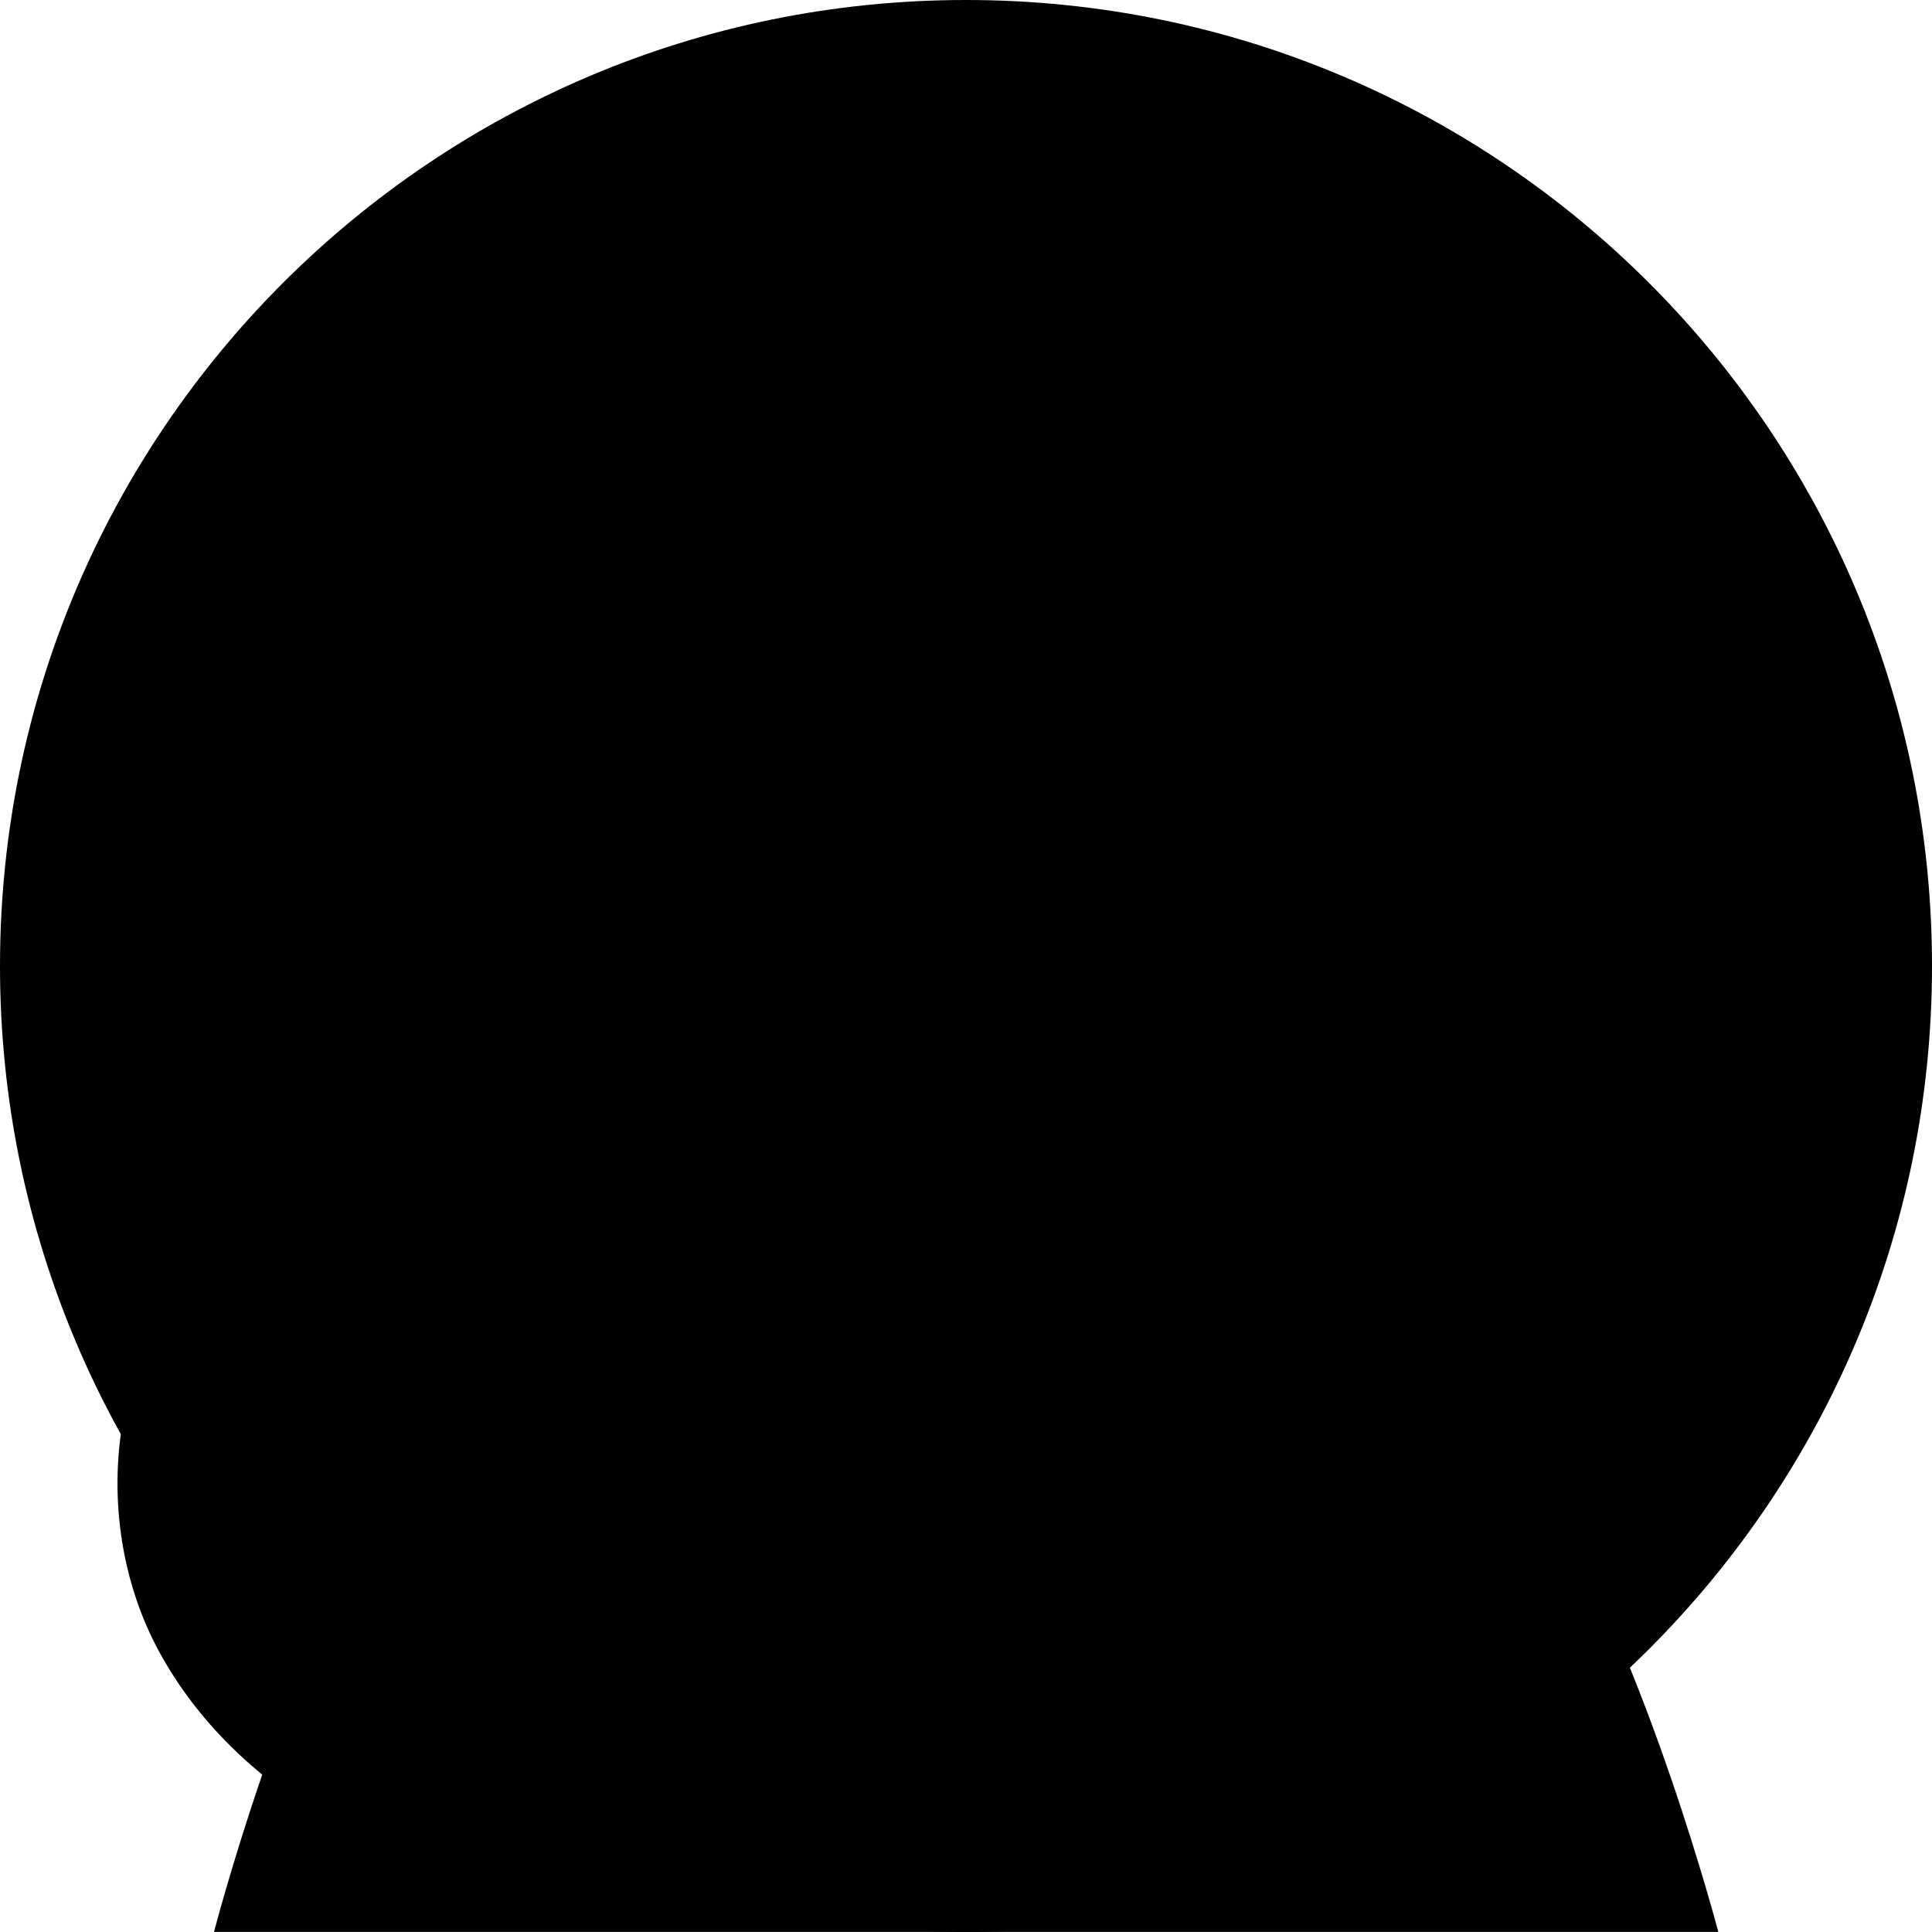
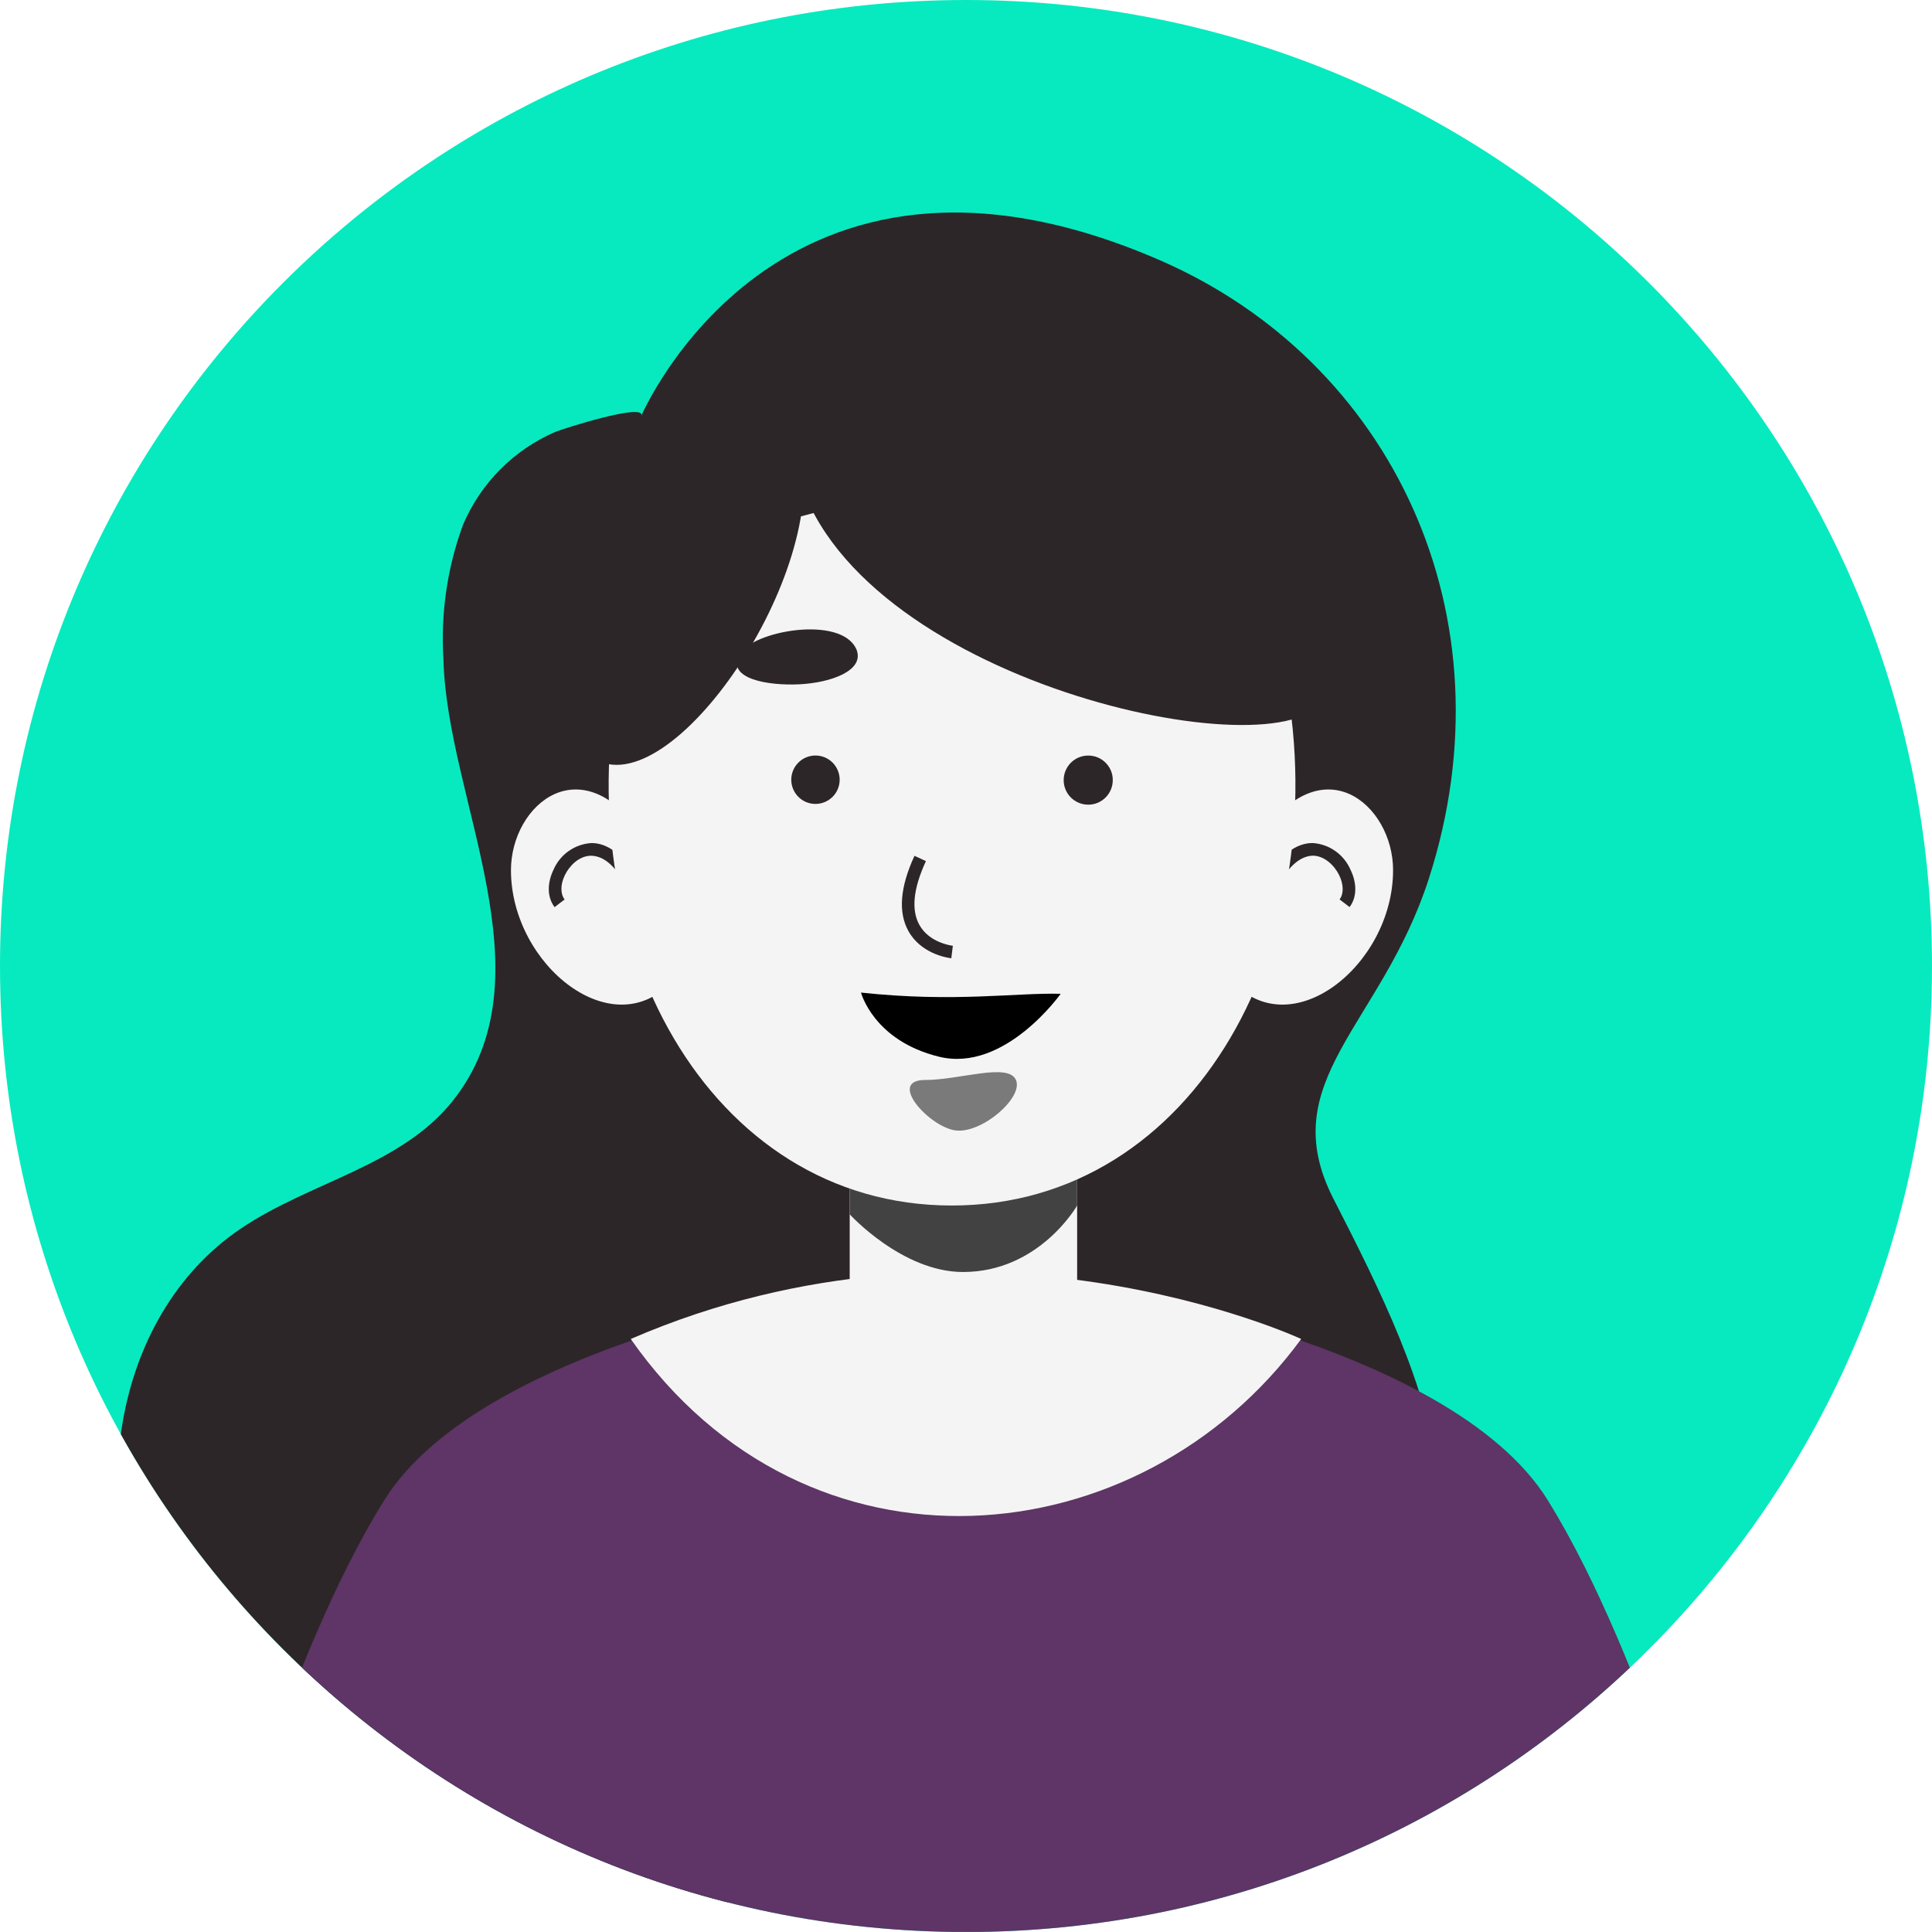
<svg xmlns="http://www.w3.org/2000/svg" id="Layer_2" data-name="Layer 2" viewBox="0 0 360 360">
  <defs>
    <style>
      .cls-1 {
        fill: none;
      }

      .cls-2 {
        clip-path: url(#clippath);
      }

      .cls-3, .cls-4 {
        fill: #f4f4f4;
      }

      .cls-5 {
        fill: #07eabf;
      }

      .cls-6 {
        fill: #424242;
      }

      .cls-7 {
        fill: #2d2629;
      }

      .cls-8 {
        fill: #5e3566;
      }

      .cls-4, .cls-9 {
        isolation: isolate;
        opacity: .5;
      }
    </style>
    <clipPath id="clippath">
-       <circle className="cls-1" cx="180" cy="180" r="180" />
+       <circle class="cls-1" cx="180" cy="180" r="180" />
    </clipPath>
  </defs>
  <g id="Layer_1-2" data-name="Layer 1">
    <g id="_그룹_78" data-name="그룹 78">
      <g id="Layer_2-2" data-name="Layer 2-2">
        <g id="Layer_1-2" data-name="Layer 1-2">
-           <circle id="_타원_82" data-name="타원 82" className="cls-5" cx="180" cy="180" r="180" />
+           <circle id="_타원_82" data-name="타원 82" class="cls-5" cx="180" cy="180" r="180" />
          <g id="_그룹_60" data-name="그룹 60">
-             <g className="cls-2">
+             <g class="cls-2">
              <g id="_그룹_59" data-name="그룹 59">
                <g id="_그룹_58" data-name="그룹 58">
-                   <path id="_패스_120" data-name="패스 120" className="cls-7" d="M119.47,77.55c1.13-2.67-14.64,2.35-16,2.93-7.75,3.35-13.9,9.55-17.2,17.32-2.94,8-4.17,16.53-3.64,25.04,.61,26.14,20.34,59.11,1.64,82.41-9.67,12.04-26.61,15.02-39.4,23.68-24.33,16.42-29.26,53.15-15.16,78.94s43.01,41.04,71.99,45.34c28.98,4.29,58.66-.84,87.38-7.32,19.92-4.53,40.29-9.95,56.53-22.36,38.22-29.26,20.41-65.89,2.86-100.15-11.24-21.96,8.92-32.29,17.74-59.55,15.84-49.02-6.85-96.61-50.22-115.4-71.01-30.79-96.35,28.81-96.54,29.14Z" />
-                   <path id="_패스_121" data-name="패스 121" className="cls-8" d="M320.17,359.98H39.88s13.09-50.47,31.68-80.37c18.58-29.89,86.82-40.08,86.82-40.08l21.64,3.61,21.61-3.61s68.31,10.16,86.82,40.08c18.51,29.92,31.73,80.37,31.73,80.37Z" />
-                   <path id="_패스_122" data-name="패스 122" className="cls-3" d="M117.53,249.5c32.85,46.93,94.94,40.95,124.93,0,0,0-60.19-28.04-124.93,0Z" />
-                   <path id="_패스_123" data-name="패스 123" className="cls-3" d="M179.45,266.23h0c-11.64-.06-21.06-9.48-21.12-21.12v-40.71h42.38v40.59c-.01,11.73-9.53,21.23-21.26,21.24Z" />
-                   <path id="_패스_124" data-name="패스 124" className="cls-6" d="M200.71,199.71v24.92s-7.04,12.39-21.26,12.39c-11.33,0-21.12-10.75-21.12-10.75v-26.56h42.38Z" />
-                   <path id="_패스_125" data-name="패스 125" className="cls-3" d="M120.04,156.09c-11.5-17.43-24.83-6.22-24.83,6.05,0,17.79,19.31,33.11,30.34,20.34,11.03-12.76-5.51-26.4-5.51-26.4Z" />
+                   <path id="_패스_120" data-name="패스 120" class="cls-7" d="M119.47,77.55c1.13-2.67-14.64,2.35-16,2.93-7.75,3.35-13.9,9.55-17.2,17.32-2.94,8-4.17,16.53-3.64,25.04,.61,26.14,20.34,59.11,1.64,82.41-9.67,12.04-26.61,15.02-39.4,23.68-24.33,16.42-29.26,53.15-15.16,78.94s43.01,41.04,71.99,45.34c28.98,4.29,58.66-.84,87.38-7.32,19.92-4.53,40.29-9.95,56.53-22.36,38.22-29.26,20.41-65.89,2.86-100.15-11.24-21.96,8.92-32.29,17.74-59.55,15.84-49.02-6.85-96.61-50.22-115.4-71.01-30.79-96.35,28.81-96.54,29.14Z" />
+                   <path id="_패스_121" data-name="패스 121" class="cls-8" d="M320.17,359.98H39.88s13.09-50.47,31.68-80.37c18.58-29.89,86.82-40.08,86.82-40.08l21.64,3.61,21.61-3.61s68.31,10.16,86.82,40.08c18.51,29.92,31.73,80.37,31.73,80.37Z" />
+                   <path id="_패스_122" data-name="패스 122" class="cls-3" d="M117.53,249.5c32.85,46.93,94.94,40.95,124.93,0,0,0-60.19-28.04-124.93,0Z" />
+                   <path id="_패스_123" data-name="패스 123" class="cls-3" d="M179.45,266.23h0c-11.64-.06-21.06-9.48-21.12-21.12v-40.71h42.38v40.59c-.01,11.73-9.53,21.23-21.26,21.24Z" />
+                   <path id="_패스_124" data-name="패스 124" class="cls-6" d="M200.71,199.71v24.92s-7.04,12.39-21.26,12.39c-11.33,0-21.12-10.75-21.12-10.75v-26.56h42.38Z" />
+                   <path id="_패스_125" data-name="패스 125" class="cls-3" d="M120.04,156.09c-11.5-17.43-24.83-6.22-24.83,6.05,0,17.79,19.31,33.11,30.34,20.34,11.03-12.76-5.51-26.4-5.51-26.4Z" />
                  <g id="_그룹_55" data-name="그룹 55">
-                     <path id="_패스_126" data-name="패스 126" className="cls-7" d="M103.34,169.03c-1.37-1.79-1.44-4.39-.2-6.97,1.21-2.81,3.87-4.71,6.91-4.96,2.17-.09,5.55,1.05,8.52,6.6l-2.07,1.11c-1.91-3.56-4.09-5.34-6.4-5.36-2.31,.05-4.06,1.99-4.85,3.63-.84,1.73-.85,3.47-.04,4.52l-1.87,1.43Z" />
+                     <path id="_패스_126" data-name="패스 126" class="cls-7" d="M103.34,169.03c-1.37-1.79-1.44-4.39-.2-6.97,1.21-2.81,3.87-4.71,6.91-4.96,2.17-.09,5.55,1.05,8.52,6.6l-2.07,1.11c-1.91-3.56-4.09-5.34-6.4-5.36-2.31,.05-4.06,1.99-4.85,3.63-.84,1.73-.85,3.47-.04,4.52l-1.87,1.43Z" />
                  </g>
-                   <path id="_패스_127" data-name="패스 127" className="cls-3" d="M234.78,156.09c11.47-17.43,24.8-6.22,24.8,6.05,0,17.79-19.29,33.11-30.32,20.34-11.03-12.76,5.52-26.4,5.52-26.4Z" />
+                   <path id="_패스_127" data-name="패스 127" class="cls-3" d="M234.78,156.09c11.47-17.43,24.8-6.22,24.8,6.05,0,17.79-19.29,33.11-30.32,20.34-11.03-12.76,5.52-26.4,5.52-26.4Z" />
                  <g id="_그룹_56" data-name="그룹 56">
-                     <path id="_패스_128" data-name="패스 128" className="cls-7" d="M251.48,169.02l-1.87-1.42c.8-1.05,.77-2.78-.07-4.52-.87-1.79-2.72-3.61-4.9-3.64-2.21,.05-4.45,1.81-6.32,5.36l-2.08-1.1c2.87-5.44,6.09-6.61,8.33-6.61h.1c3.06,.23,5.75,2.14,6.97,4.96,1.26,2.57,1.19,5.18-.16,6.96Z" />
+                     <path id="_패스_128" data-name="패스 128" class="cls-7" d="M251.48,169.02l-1.87-1.42c.8-1.05,.77-2.78-.07-4.52-.87-1.79-2.72-3.61-4.9-3.64-2.21,.05-4.45,1.81-6.32,5.36l-2.08-1.1c2.87-5.44,6.09-6.61,8.33-6.61h.1c3.06,.23,5.75,2.14,6.97,4.96,1.26,2.57,1.19,5.18-.16,6.96Z" />
                  </g>
-                   <path id="_패스_129" data-name="패스 129" className="cls-3" d="M177.34,224.63c-45.38,0-72.22-49.63-61.62-100.55,8.75-41.96,114.6-41.96,123.36,0,10.61,50.92-16.31,100.57-61.74,100.55Z" />
-                   <path id="_패스_130" data-name="패스 130" className="cls-4" d="M171.29,173.64c4.69,2.35,15.21-2.7,15.42,0s-5.59,5.11-7.7,5.11-7.72-5.11-7.72-5.11Z" />
+                   <path id="_패스_129" data-name="패스 129" class="cls-3" d="M177.34,224.63c-45.38,0-72.22-49.63-61.62-100.55,8.75-41.96,114.6-41.96,123.36,0,10.61,50.92-16.31,100.57-61.74,100.55Z" />
+                   <path id="_패스_130" data-name="패스 130" class="cls-4" d="M171.29,173.64c4.69,2.35,15.21-2.7,15.42,0s-5.59,5.11-7.7,5.11-7.72-5.11-7.72-5.11Z" />
                  <g id="_그룹_57" data-name="그룹 57">
-                     <path id="_패스_131" data-name="패스 131" className="cls-7" d="M177.26,178.56c-.93-.11-5.67-.9-7.99-5.07-1.94-3.48-1.56-8.2,1.13-14.02l2.13,.99c-2.36,5.1-2.77,9.1-1.21,11.89,1.8,3.25,5.78,3.83,6.23,3.88l-.29,2.33Z" />
+                     <path id="_패스_131" data-name="패스 131" class="cls-7" d="M177.26,178.56c-.93-.11-5.67-.9-7.99-5.07-1.94-3.48-1.56-8.2,1.13-14.02l2.13,.99c-2.36,5.1-2.77,9.1-1.21,11.89,1.8,3.25,5.78,3.83,6.23,3.88l-.29,2.33Z" />
                  </g>
-                   <path id="_패스_132" data-name="패스 132" className="cls-7" d="M159.55,120.94c-2.84-6.34-19.45-3.43-21.82,1.08s5.44,5.77,11.22,5.49,12.32-2.53,10.61-6.57Z" />
-                   <path id="_패스_133" data-name="패스 133" className="cls-6" d="M195.36,120.94c2.84-6.34,19.45-3.43,21.8,1.08s-5.42,5.77-11.19,5.49-12.41-2.53-10.61-6.57Z" />
-                   <path id="_패스_134" data-name="패스 134" className="cls-7" d="M147.44,145.34c.03,2.49,2.07,4.49,4.56,4.46,2.49-.03,4.49-2.07,4.46-4.56-.03-2.49-2.07-4.49-4.56-4.46-2.45,.03-4.43,2.01-4.46,4.46v.1Z" />
-                   <path id="_패스_135" data-name="패스 135" className="cls-7" d="M207.35,145.34c.01,2.53-2.02,4.59-4.55,4.6-2.53,.01-4.59-2.02-4.6-4.55-.01-2.53,2.02-4.59,4.55-4.6h.05c2.51,0,4.55,2.04,4.55,4.55h0Z" />
+                   <path id="_패스_132" data-name="패스 132" class="cls-7" d="M159.55,120.94c-2.84-6.34-19.45-3.43-21.82,1.08s5.44,5.77,11.22,5.49,12.32-2.53,10.61-6.57Z" />
+                   <path id="_패스_133" data-name="패스 133" class="cls-6" d="M195.36,120.94c2.84-6.34,19.45-3.43,21.8,1.08s-5.42,5.77-11.19,5.49-12.41-2.53-10.61-6.57Z" />
+                   <path id="_패스_134" data-name="패스 134" class="cls-7" d="M147.44,145.34c.03,2.49,2.07,4.49,4.56,4.46,2.49-.03,4.49-2.07,4.46-4.56-.03-2.49-2.07-4.49-4.56-4.46-2.45,.03-4.43,2.01-4.46,4.46v.1Z" />
+                   <path id="_패스_135" data-name="패스 135" class="cls-7" d="M207.35,145.34c.01,2.53-2.02,4.59-4.55,4.6-2.53,.01-4.59-2.02-4.6-4.55-.01-2.53,2.02-4.59,4.55-4.6h.05c2.51,0,4.55,2.04,4.55,4.55h0Z" />
                  <path id="_패스_136" data-name="패스 136" d="M160.42,184.95c17.36,1.88,28.98,0,37.22,.23,0,0-10.4,14.71-22.64,11.73s-14.57-11.97-14.57-11.97Z" />
-                   <path id="_패스_137" data-name="패스 137" className="cls-9" d="M172.41,201.24c6.36,0,15.49-3.28,16.9,0s-6.29,9.95-11.17,9.41-12.98-9.43-5.73-9.41Z" />
-                   <path id="_패스_138" data-name="패스 138" className="cls-7" d="M147.44,79.34c0,42.75,81.14,63.36,96.89,53.2s3.47-46.39-38.01-56.32-58.85-9.62-58.87,3.12Z" />
-                   <path id="_패스_139" data-name="패스 139" className="cls-7" d="M147.61,79.03c10.37,20.65-18.09,66.26-34.23,63.36s-16.17-20.88-3.57-42.07c12.6-21.19,32.9-31.09,37.8-21.28Z" />
+                   <path id="_패스_137" data-name="패스 137" class="cls-9" d="M172.41,201.24c6.36,0,15.49-3.28,16.9,0s-6.29,9.95-11.17,9.41-12.98-9.43-5.73-9.41Z" />
+                   <path id="_패스_138" data-name="패스 138" class="cls-7" d="M147.44,79.34c0,42.75,81.14,63.36,96.89,53.2s3.47-46.39-38.01-56.32-58.85-9.62-58.87,3.12Z" />
+                   <path id="_패스_139" data-name="패스 139" class="cls-7" d="M147.61,79.03c10.37,20.65-18.09,66.26-34.23,63.36s-16.17-20.88-3.57-42.07c12.6-21.19,32.9-31.09,37.8-21.28Z" />
                </g>
              </g>
            </g>
          </g>
        </g>
      </g>
    </g>
  </g>
</svg>
